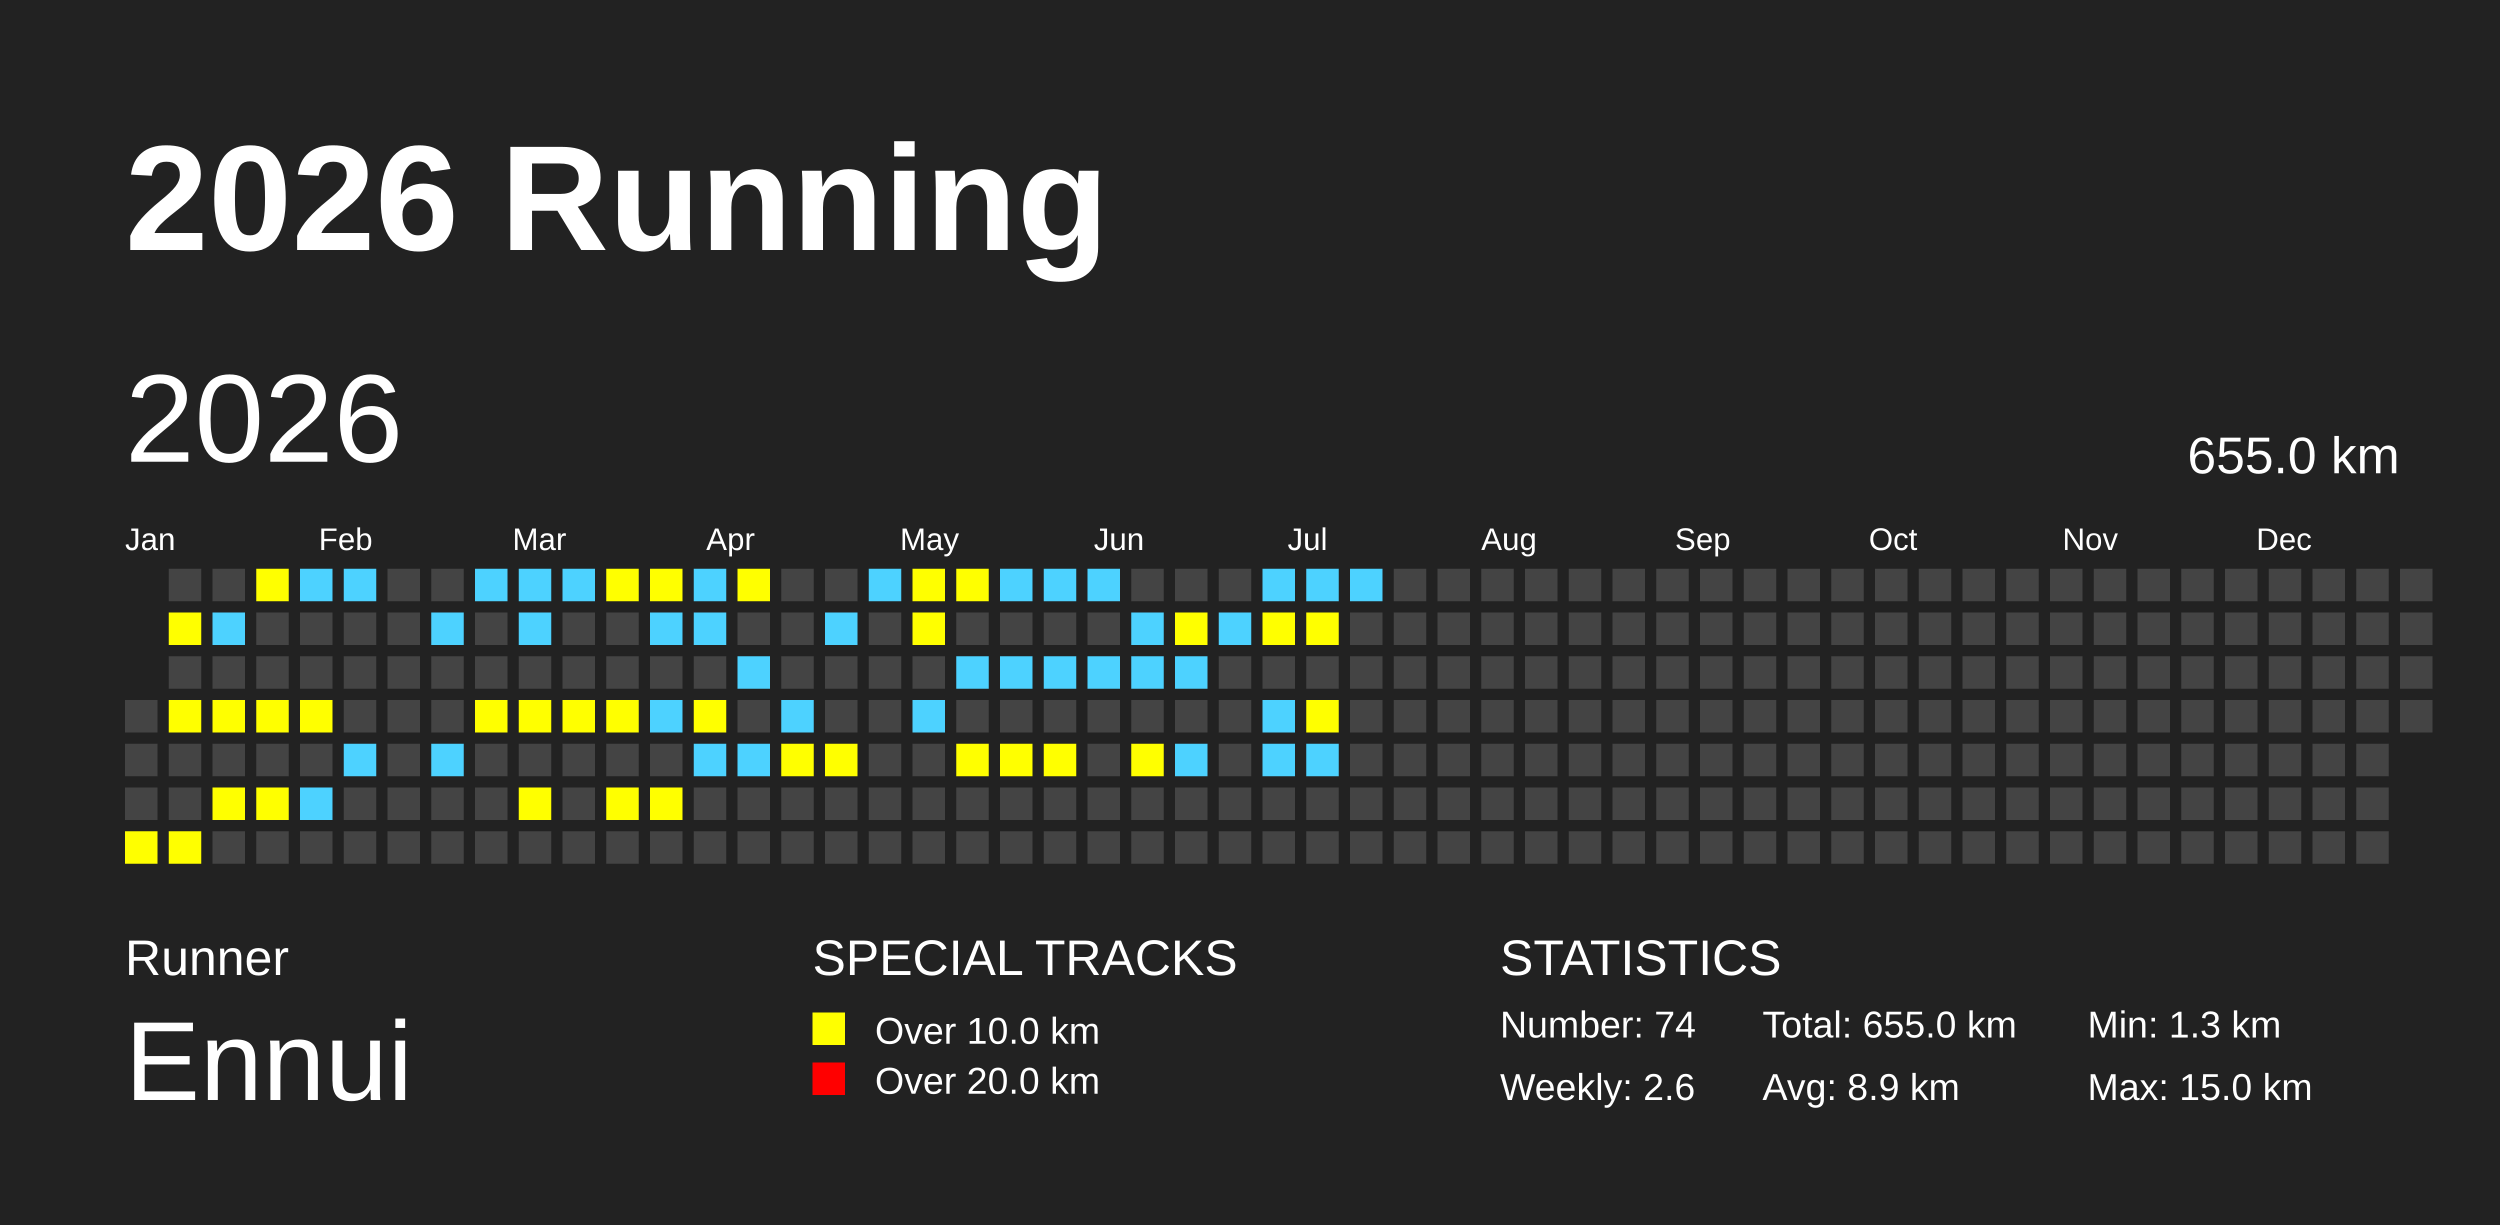
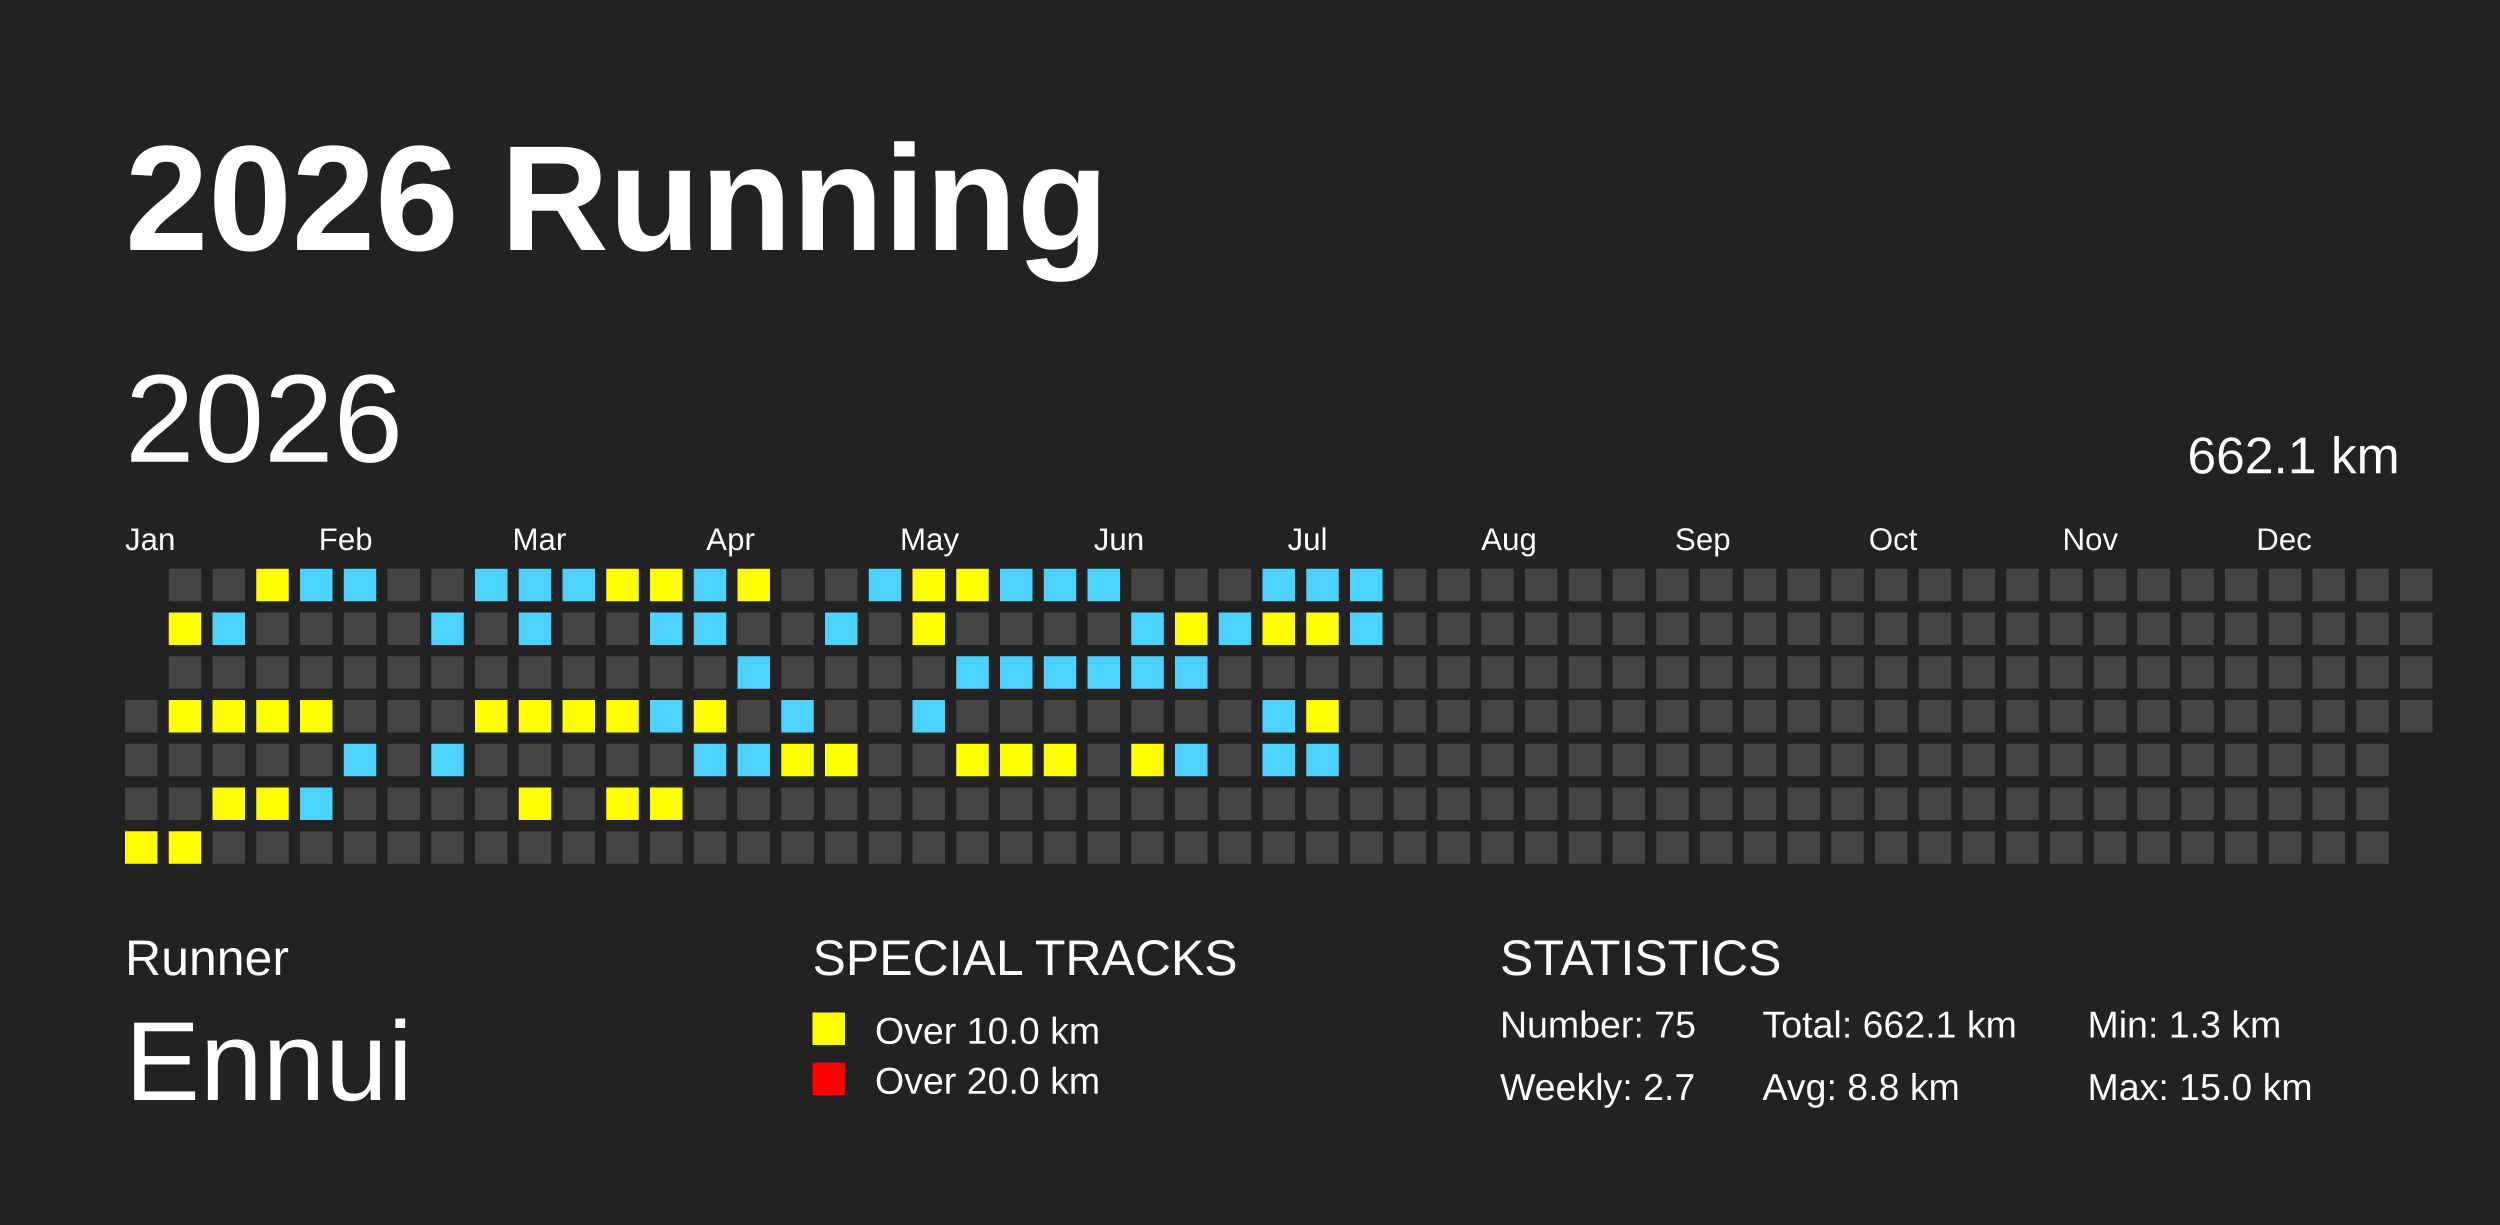
<svg xmlns="http://www.w3.org/2000/svg" baseProfile="full" height="98mm" version="1.1" viewBox="0,0,200,98" width="200mm">
  <defs />
  <rect fill="#222222" height="98" width="200" x="0" y="0" />
  <text fill="#FFFFFF" style="font-size:12px; font-family:Arial; font-weight:bold;" x="10" y="20">2026 Running</text>
  <text fill="#FFFFFF" style="font-size:4px; font-family:Arial" x="10" y="78">Runner</text>
  <text fill="#FFFFFF" style="font-size:9px; font-family:Arial" x="10" y="88">Ennui</text>
  <text fill="#FFFFFF" style="font-size:4px; font-family:Arial" x="65" y="78">SPECIAL TRACKS</text>
  <rect fill="yellow" height="2.6" width="2.6" x="65" y="81" />
  <text fill="#FFFFFF" style="font-size:3px; font-family:Arial" x="70" y="83.5">Over 10.0 km</text>
  <rect fill="red" height="2.6" width="2.6" x="65" y="85" />
  <text fill="#FFFFFF" style="font-size:3px; font-family:Arial" x="70" y="87.5">Over 20.0 km</text>
  <text fill="#FFFFFF" style="font-size:4px; font-family:Arial" x="120" y="78">STATISTICS</text>
-   <text fill="#FFFFFF" style="font-size:3px; font-family:Arial" x="120" y="83">Number: 74</text>
-   <text fill="#FFFFFF" style="font-size:3px; font-family:Arial" x="120" y="88">Weekly: 2.6</text>
-   <text fill="#FFFFFF" style="font-size:3px; font-family:Arial" x="141" y="83">Total: 655.0 km</text>
-   <text fill="#FFFFFF" style="font-size:3px; font-family:Arial" x="141" y="88">Avg: 8.9 km</text>
+   <text fill="#FFFFFF" style="font-size:3px; font-family:Arial" x="120" y="83">Number: 75</text>
+   <text fill="#FFFFFF" style="font-size:3px; font-family:Arial" x="120" y="88">Weekly: 2.7</text>
+   <text fill="#FFFFFF" style="font-size:3px; font-family:Arial" x="141" y="83">Total: 662.1 km</text>
+   <text fill="#FFFFFF" style="font-size:3px; font-family:Arial" x="141" y="88">Avg: 8.8 km</text>
  <text fill="#FFFFFF" style="font-size:3px; font-family:Arial" x="167" y="83">Min: 1.3 km</text>
  <text fill="#FFFFFF" style="font-size:3px; font-family:Arial" x="167" y="88">Max: 15.0 km</text>
  <text dominant-baseline="hanging" fill="#FFFFFF" style="font-size:10.0px; font-family:Arial;" x="10" y="30">2026</text>
-   <text dominant-baseline="hanging" fill="#FFFFFF" style="font-size:4.125px; font-family:Arial;" x="175" y="35">655.0 km</text>
+   <text dominant-baseline="hanging" fill="#FFFFFF" style="font-size:4.125px; font-family:Arial;" x="175" y="35">662.1 km</text>
  <text fill="#FFFFFF" style="font-size:2.5px; font-family:Arial" x="10.0" y="44">Jan</text>
  <text fill="#FFFFFF" style="font-size:2.5px; font-family:Arial" x="25.5" y="44">Feb</text>
  <text fill="#FFFFFF" style="font-size:2.5px; font-family:Arial" x="41.0" y="44">Mar</text>
  <text fill="#FFFFFF" style="font-size:2.5px; font-family:Arial" x="56.5" y="44">Apr</text>
  <text fill="#FFFFFF" style="font-size:2.5px; font-family:Arial" x="72.0" y="44">May</text>
  <text fill="#FFFFFF" style="font-size:2.5px; font-family:Arial" x="87.5" y="44">Jun</text>
  <text fill="#FFFFFF" style="font-size:2.5px; font-family:Arial" x="103.0" y="44">Jul</text>
  <text fill="#FFFFFF" style="font-size:2.5px; font-family:Arial" x="118.5" y="44">Aug</text>
  <text fill="#FFFFFF" style="font-size:2.5px; font-family:Arial" x="134.0" y="44">Sep</text>
  <text fill="#FFFFFF" style="font-size:2.5px; font-family:Arial" x="149.5" y="44">Oct</text>
  <text fill="#FFFFFF" style="font-size:2.5px; font-family:Arial" x="165.0" y="44">Nov</text>
  <text fill="#FFFFFF" style="font-size:2.5px; font-family:Arial" x="180.5" y="44">Dec</text>
  <rect fill="#444444" height="2.6" width="2.6" x="10.0" y="56.0" />
  <rect fill="#444444" height="2.6" width="2.6" x="10.0" y="59.5" />
  <rect fill="#444444" height="2.6" width="2.6" x="10.0" y="63.0" />
  <rect fill="yellow" height="2.6" width="2.6" x="10.0" y="66.5" />
  <rect fill="#444444" height="2.6" width="2.6" x="13.5" y="45.5" />
  <rect fill="yellow" height="2.6" width="2.6" x="13.5" y="49.0" />
  <rect fill="#444444" height="2.6" width="2.6" x="13.5" y="52.5" />
  <rect fill="yellow" height="2.6" width="2.6" x="13.5" y="56.0" />
  <rect fill="#444444" height="2.6" width="2.6" x="13.5" y="59.5" />
  <rect fill="#444444" height="2.6" width="2.6" x="13.5" y="63.0" />
  <rect fill="yellow" height="2.6" width="2.6" x="13.5" y="66.5" />
  <rect fill="#444444" height="2.6" width="2.6" x="17.0" y="45.5" />
  <rect fill="#4DD2FF" height="2.6" width="2.6" x="17.0" y="49.0" />
  <rect fill="#444444" height="2.6" width="2.6" x="17.0" y="52.5" />
  <rect fill="yellow" height="2.6" width="2.6" x="17.0" y="56.0" />
  <rect fill="#444444" height="2.6" width="2.6" x="17.0" y="59.5" />
  <rect fill="yellow" height="2.6" width="2.6" x="17.0" y="63.0" />
  <rect fill="#444444" height="2.6" width="2.6" x="17.0" y="66.5" />
  <rect fill="yellow" height="2.6" width="2.6" x="20.5" y="45.5" />
  <rect fill="#444444" height="2.6" width="2.6" x="20.5" y="49.0" />
  <rect fill="#444444" height="2.6" width="2.6" x="20.5" y="52.5" />
  <rect fill="yellow" height="2.6" width="2.6" x="20.5" y="56.0" />
  <rect fill="#444444" height="2.6" width="2.6" x="20.5" y="59.5" />
  <rect fill="yellow" height="2.6" width="2.6" x="20.5" y="63.0" />
  <rect fill="#444444" height="2.6" width="2.6" x="20.5" y="66.5" />
  <rect fill="#4DD2FF" height="2.6" width="2.6" x="24.0" y="45.5" />
  <rect fill="#444444" height="2.6" width="2.6" x="24.0" y="49.0" />
  <rect fill="#444444" height="2.6" width="2.6" x="24.0" y="52.5" />
  <rect fill="yellow" height="2.6" width="2.6" x="24.0" y="56.0" />
  <rect fill="#444444" height="2.6" width="2.6" x="24.0" y="59.5" />
  <rect fill="#4DD2FF" height="2.6" width="2.6" x="24.0" y="63.0" />
  <rect fill="#444444" height="2.6" width="2.6" x="24.0" y="66.5" />
  <rect fill="#4DD2FF" height="2.6" width="2.6" x="27.5" y="45.5" />
  <rect fill="#444444" height="2.6" width="2.6" x="27.5" y="49.0" />
  <rect fill="#444444" height="2.6" width="2.6" x="27.5" y="52.5" />
  <rect fill="#444444" height="2.6" width="2.6" x="27.5" y="56.0" />
  <rect fill="#4DD2FF" height="2.6" width="2.6" x="27.5" y="59.5" />
  <rect fill="#444444" height="2.6" width="2.6" x="27.5" y="63.0" />
  <rect fill="#444444" height="2.6" width="2.6" x="27.5" y="66.5" />
  <rect fill="#444444" height="2.6" width="2.6" x="31.0" y="45.5" />
  <rect fill="#444444" height="2.6" width="2.6" x="31.0" y="49.0" />
  <rect fill="#444444" height="2.6" width="2.6" x="31.0" y="52.5" />
  <rect fill="#444444" height="2.6" width="2.6" x="31.0" y="56.0" />
  <rect fill="#444444" height="2.6" width="2.6" x="31.0" y="59.5" />
  <rect fill="#444444" height="2.6" width="2.6" x="31.0" y="63.0" />
  <rect fill="#444444" height="2.6" width="2.6" x="31.0" y="66.5" />
  <rect fill="#444444" height="2.6" width="2.6" x="34.5" y="45.5" />
  <rect fill="#4DD2FF" height="2.6" width="2.6" x="34.5" y="49.0" />
  <rect fill="#444444" height="2.6" width="2.6" x="34.5" y="52.5" />
  <rect fill="#444444" height="2.6" width="2.6" x="34.5" y="56.0" />
  <rect fill="#4DD2FF" height="2.6" width="2.6" x="34.5" y="59.5" />
  <rect fill="#444444" height="2.6" width="2.6" x="34.5" y="63.0" />
  <rect fill="#444444" height="2.6" width="2.6" x="34.5" y="66.5" />
  <rect fill="#4DD2FF" height="2.6" width="2.6" x="38.0" y="45.5" />
  <rect fill="#444444" height="2.6" width="2.6" x="38.0" y="49.0" />
  <rect fill="#444444" height="2.6" width="2.6" x="38.0" y="52.5" />
  <rect fill="yellow" height="2.6" width="2.6" x="38.0" y="56.0" />
  <rect fill="#444444" height="2.6" width="2.6" x="38.0" y="59.5" />
  <rect fill="#444444" height="2.6" width="2.6" x="38.0" y="63.0" />
  <rect fill="#444444" height="2.6" width="2.6" x="38.0" y="66.5" />
  <rect fill="#4DD2FF" height="2.6" width="2.6" x="41.5" y="45.5" />
  <rect fill="#4DD2FF" height="2.6" width="2.6" x="41.5" y="49.0" />
  <rect fill="#444444" height="2.6" width="2.6" x="41.5" y="52.5" />
  <rect fill="yellow" height="2.6" width="2.6" x="41.5" y="56.0" />
  <rect fill="#444444" height="2.6" width="2.6" x="41.5" y="59.5" />
  <rect fill="yellow" height="2.6" width="2.6" x="41.5" y="63.0" />
  <rect fill="#444444" height="2.6" width="2.6" x="41.5" y="66.5" />
  <rect fill="#4DD2FF" height="2.6" width="2.6" x="45.0" y="45.5" />
  <rect fill="#444444" height="2.6" width="2.6" x="45.0" y="49.0" />
  <rect fill="#444444" height="2.6" width="2.6" x="45.0" y="52.5" />
  <rect fill="yellow" height="2.6" width="2.6" x="45.0" y="56.0" />
  <rect fill="#444444" height="2.6" width="2.6" x="45.0" y="59.5" />
  <rect fill="#444444" height="2.6" width="2.6" x="45.0" y="63.0" />
  <rect fill="#444444" height="2.6" width="2.6" x="45.0" y="66.5" />
  <rect fill="yellow" height="2.6" width="2.6" x="48.5" y="45.5" />
  <rect fill="#444444" height="2.6" width="2.6" x="48.5" y="49.0" />
  <rect fill="#444444" height="2.6" width="2.6" x="48.5" y="52.5" />
  <rect fill="yellow" height="2.6" width="2.6" x="48.5" y="56.0" />
  <rect fill="#444444" height="2.6" width="2.6" x="48.5" y="59.5" />
  <rect fill="yellow" height="2.6" width="2.6" x="48.5" y="63.0" />
  <rect fill="#444444" height="2.6" width="2.6" x="48.5" y="66.5" />
  <rect fill="yellow" height="2.6" width="2.6" x="52.0" y="45.5" />
  <rect fill="#4DD2FF" height="2.6" width="2.6" x="52.0" y="49.0" />
  <rect fill="#444444" height="2.6" width="2.6" x="52.0" y="52.5" />
  <rect fill="#4DD2FF" height="2.6" width="2.6" x="52.0" y="56.0" />
  <rect fill="#444444" height="2.6" width="2.6" x="52.0" y="59.5" />
  <rect fill="yellow" height="2.6" width="2.6" x="52.0" y="63.0" />
  <rect fill="#444444" height="2.6" width="2.6" x="52.0" y="66.5" />
  <rect fill="#4DD2FF" height="2.6" width="2.6" x="55.5" y="45.5" />
  <rect fill="#4DD2FF" height="2.6" width="2.6" x="55.5" y="49.0" />
  <rect fill="#444444" height="2.6" width="2.6" x="55.5" y="52.5" />
  <rect fill="yellow" height="2.6" width="2.6" x="55.5" y="56.0" />
  <rect fill="#4DD2FF" height="2.6" width="2.6" x="55.5" y="59.5" />
  <rect fill="#444444" height="2.6" width="2.6" x="55.5" y="63.0" />
  <rect fill="#444444" height="2.6" width="2.6" x="55.5" y="66.5" />
  <rect fill="yellow" height="2.6" width="2.6" x="59.0" y="45.5" />
  <rect fill="#444444" height="2.6" width="2.6" x="59.0" y="49.0" />
  <rect fill="#4DD2FF" height="2.6" width="2.6" x="59.0" y="52.5" />
  <rect fill="#444444" height="2.6" width="2.6" x="59.0" y="56.0" />
  <rect fill="#4DD2FF" height="2.6" width="2.6" x="59.0" y="59.5" />
  <rect fill="#444444" height="2.6" width="2.6" x="59.0" y="63.0" />
  <rect fill="#444444" height="2.6" width="2.6" x="59.0" y="66.5" />
  <rect fill="#444444" height="2.6" width="2.6" x="62.5" y="45.5" />
  <rect fill="#444444" height="2.6" width="2.6" x="62.5" y="49.0" />
  <rect fill="#444444" height="2.6" width="2.6" x="62.5" y="52.5" />
  <rect fill="#4DD2FF" height="2.6" width="2.6" x="62.5" y="56.0" />
  <rect fill="yellow" height="2.6" width="2.6" x="62.5" y="59.5" />
  <rect fill="#444444" height="2.6" width="2.6" x="62.5" y="63.0" />
  <rect fill="#444444" height="2.6" width="2.6" x="62.5" y="66.5" />
  <rect fill="#444444" height="2.6" width="2.6" x="66.0" y="45.5" />
  <rect fill="#4DD2FF" height="2.6" width="2.6" x="66.0" y="49.0" />
  <rect fill="#444444" height="2.6" width="2.6" x="66.0" y="52.5" />
  <rect fill="#444444" height="2.6" width="2.6" x="66.0" y="56.0" />
  <rect fill="yellow" height="2.6" width="2.6" x="66.0" y="59.5" />
  <rect fill="#444444" height="2.6" width="2.6" x="66.0" y="63.0" />
  <rect fill="#444444" height="2.6" width="2.6" x="66.0" y="66.5" />
  <rect fill="#4DD2FF" height="2.6" width="2.6" x="69.5" y="45.5" />
  <rect fill="#444444" height="2.6" width="2.6" x="69.5" y="49.0" />
  <rect fill="#444444" height="2.6" width="2.6" x="69.5" y="52.5" />
  <rect fill="#444444" height="2.6" width="2.6" x="69.5" y="56.0" />
  <rect fill="#444444" height="2.6" width="2.6" x="69.5" y="59.5" />
  <rect fill="#444444" height="2.6" width="2.6" x="69.5" y="63.0" />
  <rect fill="#444444" height="2.6" width="2.6" x="69.5" y="66.5" />
  <rect fill="yellow" height="2.6" width="2.6" x="73.0" y="45.5" />
  <rect fill="yellow" height="2.6" width="2.6" x="73.0" y="49.0" />
  <rect fill="#444444" height="2.6" width="2.6" x="73.0" y="52.5" />
  <rect fill="#4DD2FF" height="2.6" width="2.6" x="73.0" y="56.0" />
  <rect fill="#444444" height="2.6" width="2.6" x="73.0" y="59.5" />
  <rect fill="#444444" height="2.6" width="2.6" x="73.0" y="63.0" />
  <rect fill="#444444" height="2.6" width="2.6" x="73.0" y="66.5" />
  <rect fill="yellow" height="2.6" width="2.6" x="76.5" y="45.5" />
  <rect fill="#444444" height="2.6" width="2.6" x="76.5" y="49.0" />
  <rect fill="#4DD2FF" height="2.6" width="2.6" x="76.5" y="52.5" />
  <rect fill="#444444" height="2.6" width="2.6" x="76.5" y="56.0" />
  <rect fill="yellow" height="2.6" width="2.6" x="76.5" y="59.5" />
  <rect fill="#444444" height="2.6" width="2.6" x="76.5" y="63.0" />
  <rect fill="#444444" height="2.6" width="2.6" x="76.5" y="66.5" />
  <rect fill="#4DD2FF" height="2.6" width="2.6" x="80.0" y="45.5" />
  <rect fill="#444444" height="2.6" width="2.6" x="80.0" y="49.0" />
  <rect fill="#4DD2FF" height="2.6" width="2.6" x="80.0" y="52.5" />
  <rect fill="#444444" height="2.6" width="2.6" x="80.0" y="56.0" />
  <rect fill="yellow" height="2.6" width="2.6" x="80.0" y="59.5" />
  <rect fill="#444444" height="2.6" width="2.6" x="80.0" y="63.0" />
  <rect fill="#444444" height="2.6" width="2.6" x="80.0" y="66.5" />
  <rect fill="#4DD2FF" height="2.6" width="2.6" x="83.5" y="45.5" />
  <rect fill="#444444" height="2.6" width="2.6" x="83.5" y="49.0" />
  <rect fill="#4DD2FF" height="2.6" width="2.6" x="83.5" y="52.5" />
  <rect fill="#444444" height="2.6" width="2.6" x="83.5" y="56.0" />
  <rect fill="yellow" height="2.6" width="2.6" x="83.5" y="59.5" />
  <rect fill="#444444" height="2.6" width="2.6" x="83.5" y="63.0" />
  <rect fill="#444444" height="2.6" width="2.6" x="83.5" y="66.5" />
  <rect fill="#4DD2FF" height="2.6" width="2.6" x="87.0" y="45.5" />
  <rect fill="#444444" height="2.6" width="2.6" x="87.0" y="49.0" />
  <rect fill="#4DD2FF" height="2.6" width="2.6" x="87.0" y="52.5" />
  <rect fill="#444444" height="2.6" width="2.6" x="87.0" y="56.0" />
  <rect fill="#444444" height="2.6" width="2.6" x="87.0" y="59.5" />
  <rect fill="#444444" height="2.6" width="2.6" x="87.0" y="63.0" />
  <rect fill="#444444" height="2.6" width="2.6" x="87.0" y="66.5" />
  <rect fill="#444444" height="2.6" width="2.6" x="90.5" y="45.5" />
  <rect fill="#4DD2FF" height="2.6" width="2.6" x="90.5" y="49.0" />
  <rect fill="#4DD2FF" height="2.6" width="2.6" x="90.5" y="52.5" />
  <rect fill="#444444" height="2.6" width="2.6" x="90.5" y="56.0" />
  <rect fill="yellow" height="2.6" width="2.6" x="90.5" y="59.5" />
  <rect fill="#444444" height="2.6" width="2.6" x="90.5" y="63.0" />
  <rect fill="#444444" height="2.6" width="2.6" x="90.5" y="66.5" />
  <rect fill="#444444" height="2.6" width="2.6" x="94.0" y="45.5" />
  <rect fill="yellow" height="2.6" width="2.6" x="94.0" y="49.0" />
  <rect fill="#4DD2FF" height="2.6" width="2.6" x="94.0" y="52.5" />
  <rect fill="#444444" height="2.6" width="2.6" x="94.0" y="56.0" />
  <rect fill="#4DD2FF" height="2.6" width="2.6" x="94.0" y="59.5" />
  <rect fill="#444444" height="2.6" width="2.6" x="94.0" y="63.0" />
  <rect fill="#444444" height="2.6" width="2.6" x="94.0" y="66.5" />
  <rect fill="#444444" height="2.6" width="2.6" x="97.5" y="45.5" />
  <rect fill="#4DD2FF" height="2.6" width="2.6" x="97.5" y="49.0" />
  <rect fill="#444444" height="2.6" width="2.6" x="97.5" y="52.5" />
  <rect fill="#444444" height="2.6" width="2.6" x="97.5" y="56.0" />
  <rect fill="#444444" height="2.6" width="2.6" x="97.5" y="59.5" />
  <rect fill="#444444" height="2.6" width="2.6" x="97.5" y="63.0" />
  <rect fill="#444444" height="2.6" width="2.6" x="97.5" y="66.5" />
  <rect fill="#4DD2FF" height="2.6" width="2.6" x="101.0" y="45.5" />
  <rect fill="yellow" height="2.6" width="2.6" x="101.0" y="49.0" />
  <rect fill="#444444" height="2.6" width="2.6" x="101.0" y="52.5" />
  <rect fill="#4DD2FF" height="2.6" width="2.6" x="101.0" y="56.0" />
  <rect fill="#4DD2FF" height="2.6" width="2.6" x="101.0" y="59.5" />
  <rect fill="#444444" height="2.6" width="2.6" x="101.0" y="63.0" />
  <rect fill="#444444" height="2.6" width="2.6" x="101.0" y="66.5" />
  <rect fill="#4DD2FF" height="2.6" width="2.6" x="104.5" y="45.5" />
  <rect fill="yellow" height="2.6" width="2.6" x="104.5" y="49.0" />
  <rect fill="#444444" height="2.6" width="2.6" x="104.5" y="52.5" />
  <rect fill="yellow" height="2.6" width="2.6" x="104.5" y="56.0" />
  <rect fill="#4DD2FF" height="2.6" width="2.6" x="104.5" y="59.5" />
  <rect fill="#444444" height="2.6" width="2.6" x="104.5" y="63.0" />
  <rect fill="#444444" height="2.6" width="2.6" x="104.5" y="66.5" />
  <rect fill="#4DD2FF" height="2.6" width="2.6" x="108.0" y="45.5" />
-   <rect fill="#444444" height="2.6" width="2.6" x="108.0" y="49.0" />
+   <rect fill="#4DD2FF" height="2.6" width="2.6" x="108.0" y="49.0" />
  <rect fill="#444444" height="2.6" width="2.6" x="108.0" y="52.5" />
  <rect fill="#444444" height="2.6" width="2.6" x="108.0" y="56.0" />
  <rect fill="#444444" height="2.6" width="2.6" x="108.0" y="59.5" />
  <rect fill="#444444" height="2.6" width="2.6" x="108.0" y="63.0" />
  <rect fill="#444444" height="2.6" width="2.6" x="108.0" y="66.5" />
  <rect fill="#444444" height="2.6" width="2.6" x="111.5" y="45.5" />
  <rect fill="#444444" height="2.6" width="2.6" x="111.5" y="49.0" />
  <rect fill="#444444" height="2.6" width="2.6" x="111.5" y="52.5" />
  <rect fill="#444444" height="2.6" width="2.6" x="111.5" y="56.0" />
  <rect fill="#444444" height="2.6" width="2.6" x="111.5" y="59.5" />
  <rect fill="#444444" height="2.6" width="2.6" x="111.5" y="63.0" />
  <rect fill="#444444" height="2.6" width="2.6" x="111.5" y="66.5" />
  <rect fill="#444444" height="2.6" width="2.6" x="115.0" y="45.5" />
  <rect fill="#444444" height="2.6" width="2.6" x="115.0" y="49.0" />
  <rect fill="#444444" height="2.6" width="2.6" x="115.0" y="52.5" />
  <rect fill="#444444" height="2.6" width="2.6" x="115.0" y="56.0" />
  <rect fill="#444444" height="2.6" width="2.6" x="115.0" y="59.5" />
  <rect fill="#444444" height="2.6" width="2.6" x="115.0" y="63.0" />
  <rect fill="#444444" height="2.6" width="2.6" x="115.0" y="66.5" />
  <rect fill="#444444" height="2.6" width="2.6" x="118.5" y="45.5" />
  <rect fill="#444444" height="2.6" width="2.6" x="118.5" y="49.0" />
  <rect fill="#444444" height="2.6" width="2.6" x="118.5" y="52.5" />
  <rect fill="#444444" height="2.6" width="2.6" x="118.5" y="56.0" />
  <rect fill="#444444" height="2.6" width="2.6" x="118.5" y="59.5" />
  <rect fill="#444444" height="2.6" width="2.6" x="118.5" y="63.0" />
  <rect fill="#444444" height="2.6" width="2.6" x="118.5" y="66.5" />
  <rect fill="#444444" height="2.6" width="2.6" x="122.0" y="45.5" />
  <rect fill="#444444" height="2.6" width="2.6" x="122.0" y="49.0" />
  <rect fill="#444444" height="2.6" width="2.6" x="122.0" y="52.5" />
  <rect fill="#444444" height="2.6" width="2.6" x="122.0" y="56.0" />
  <rect fill="#444444" height="2.6" width="2.6" x="122.0" y="59.5" />
  <rect fill="#444444" height="2.6" width="2.6" x="122.0" y="63.0" />
  <rect fill="#444444" height="2.6" width="2.6" x="122.0" y="66.5" />
  <rect fill="#444444" height="2.6" width="2.6" x="125.5" y="45.5" />
  <rect fill="#444444" height="2.6" width="2.6" x="125.5" y="49.0" />
  <rect fill="#444444" height="2.6" width="2.6" x="125.5" y="52.5" />
  <rect fill="#444444" height="2.6" width="2.6" x="125.5" y="56.0" />
  <rect fill="#444444" height="2.6" width="2.6" x="125.5" y="59.5" />
  <rect fill="#444444" height="2.6" width="2.6" x="125.5" y="63.0" />
  <rect fill="#444444" height="2.6" width="2.6" x="125.5" y="66.5" />
  <rect fill="#444444" height="2.6" width="2.6" x="129.0" y="45.5" />
  <rect fill="#444444" height="2.6" width="2.6" x="129.0" y="49.0" />
  <rect fill="#444444" height="2.6" width="2.6" x="129.0" y="52.5" />
  <rect fill="#444444" height="2.6" width="2.6" x="129.0" y="56.0" />
  <rect fill="#444444" height="2.6" width="2.6" x="129.0" y="59.5" />
  <rect fill="#444444" height="2.6" width="2.6" x="129.0" y="63.0" />
  <rect fill="#444444" height="2.6" width="2.6" x="129.0" y="66.5" />
  <rect fill="#444444" height="2.6" width="2.6" x="132.5" y="45.5" />
  <rect fill="#444444" height="2.6" width="2.6" x="132.5" y="49.0" />
  <rect fill="#444444" height="2.6" width="2.6" x="132.5" y="52.5" />
  <rect fill="#444444" height="2.6" width="2.6" x="132.5" y="56.0" />
  <rect fill="#444444" height="2.6" width="2.6" x="132.5" y="59.5" />
  <rect fill="#444444" height="2.6" width="2.6" x="132.5" y="63.0" />
  <rect fill="#444444" height="2.6" width="2.6" x="132.5" y="66.5" />
  <rect fill="#444444" height="2.6" width="2.6" x="136.0" y="45.5" />
  <rect fill="#444444" height="2.6" width="2.6" x="136.0" y="49.0" />
  <rect fill="#444444" height="2.6" width="2.6" x="136.0" y="52.5" />
  <rect fill="#444444" height="2.6" width="2.6" x="136.0" y="56.0" />
  <rect fill="#444444" height="2.6" width="2.6" x="136.0" y="59.5" />
  <rect fill="#444444" height="2.6" width="2.6" x="136.0" y="63.0" />
  <rect fill="#444444" height="2.6" width="2.6" x="136.0" y="66.5" />
  <rect fill="#444444" height="2.6" width="2.6" x="139.5" y="45.5" />
  <rect fill="#444444" height="2.6" width="2.6" x="139.5" y="49.0" />
  <rect fill="#444444" height="2.6" width="2.6" x="139.5" y="52.5" />
  <rect fill="#444444" height="2.6" width="2.6" x="139.5" y="56.0" />
  <rect fill="#444444" height="2.6" width="2.6" x="139.5" y="59.5" />
  <rect fill="#444444" height="2.6" width="2.6" x="139.5" y="63.0" />
  <rect fill="#444444" height="2.6" width="2.6" x="139.5" y="66.5" />
  <rect fill="#444444" height="2.6" width="2.6" x="143.0" y="45.5" />
  <rect fill="#444444" height="2.6" width="2.6" x="143.0" y="49.0" />
  <rect fill="#444444" height="2.6" width="2.6" x="143.0" y="52.5" />
  <rect fill="#444444" height="2.6" width="2.6" x="143.0" y="56.0" />
  <rect fill="#444444" height="2.6" width="2.6" x="143.0" y="59.5" />
  <rect fill="#444444" height="2.6" width="2.6" x="143.0" y="63.0" />
  <rect fill="#444444" height="2.6" width="2.6" x="143.0" y="66.5" />
  <rect fill="#444444" height="2.6" width="2.6" x="146.5" y="45.5" />
  <rect fill="#444444" height="2.6" width="2.6" x="146.5" y="49.0" />
  <rect fill="#444444" height="2.6" width="2.6" x="146.5" y="52.5" />
  <rect fill="#444444" height="2.6" width="2.6" x="146.5" y="56.0" />
  <rect fill="#444444" height="2.6" width="2.6" x="146.5" y="59.5" />
  <rect fill="#444444" height="2.6" width="2.6" x="146.5" y="63.0" />
  <rect fill="#444444" height="2.6" width="2.6" x="146.5" y="66.5" />
  <rect fill="#444444" height="2.6" width="2.6" x="150.0" y="45.5" />
  <rect fill="#444444" height="2.6" width="2.6" x="150.0" y="49.0" />
  <rect fill="#444444" height="2.6" width="2.6" x="150.0" y="52.5" />
  <rect fill="#444444" height="2.6" width="2.6" x="150.0" y="56.0" />
  <rect fill="#444444" height="2.6" width="2.6" x="150.0" y="59.5" />
  <rect fill="#444444" height="2.6" width="2.6" x="150.0" y="63.0" />
  <rect fill="#444444" height="2.6" width="2.6" x="150.0" y="66.5" />
  <rect fill="#444444" height="2.6" width="2.6" x="153.5" y="45.5" />
  <rect fill="#444444" height="2.6" width="2.6" x="153.5" y="49.0" />
  <rect fill="#444444" height="2.6" width="2.6" x="153.5" y="52.5" />
  <rect fill="#444444" height="2.6" width="2.6" x="153.5" y="56.0" />
  <rect fill="#444444" height="2.6" width="2.6" x="153.5" y="59.5" />
  <rect fill="#444444" height="2.6" width="2.6" x="153.5" y="63.0" />
  <rect fill="#444444" height="2.6" width="2.6" x="153.5" y="66.5" />
  <rect fill="#444444" height="2.6" width="2.6" x="157.0" y="45.5" />
  <rect fill="#444444" height="2.6" width="2.6" x="157.0" y="49.0" />
  <rect fill="#444444" height="2.6" width="2.6" x="157.0" y="52.5" />
  <rect fill="#444444" height="2.6" width="2.6" x="157.0" y="56.0" />
  <rect fill="#444444" height="2.6" width="2.6" x="157.0" y="59.5" />
  <rect fill="#444444" height="2.6" width="2.6" x="157.0" y="63.0" />
  <rect fill="#444444" height="2.6" width="2.6" x="157.0" y="66.5" />
  <rect fill="#444444" height="2.6" width="2.6" x="160.5" y="45.5" />
  <rect fill="#444444" height="2.6" width="2.6" x="160.5" y="49.0" />
  <rect fill="#444444" height="2.6" width="2.6" x="160.5" y="52.5" />
  <rect fill="#444444" height="2.6" width="2.6" x="160.5" y="56.0" />
  <rect fill="#444444" height="2.6" width="2.6" x="160.5" y="59.5" />
  <rect fill="#444444" height="2.6" width="2.6" x="160.5" y="63.0" />
  <rect fill="#444444" height="2.6" width="2.6" x="160.5" y="66.5" />
  <rect fill="#444444" height="2.6" width="2.6" x="164.0" y="45.5" />
  <rect fill="#444444" height="2.6" width="2.6" x="164.0" y="49.0" />
  <rect fill="#444444" height="2.6" width="2.6" x="164.0" y="52.5" />
  <rect fill="#444444" height="2.6" width="2.6" x="164.0" y="56.0" />
  <rect fill="#444444" height="2.6" width="2.6" x="164.0" y="59.5" />
  <rect fill="#444444" height="2.6" width="2.6" x="164.0" y="63.0" />
  <rect fill="#444444" height="2.6" width="2.6" x="164.0" y="66.5" />
  <rect fill="#444444" height="2.6" width="2.6" x="167.5" y="45.5" />
  <rect fill="#444444" height="2.6" width="2.6" x="167.5" y="49.0" />
  <rect fill="#444444" height="2.6" width="2.6" x="167.5" y="52.5" />
  <rect fill="#444444" height="2.6" width="2.6" x="167.5" y="56.0" />
  <rect fill="#444444" height="2.6" width="2.6" x="167.5" y="59.5" />
  <rect fill="#444444" height="2.6" width="2.6" x="167.5" y="63.0" />
  <rect fill="#444444" height="2.6" width="2.6" x="167.5" y="66.5" />
  <rect fill="#444444" height="2.6" width="2.6" x="171.0" y="45.5" />
  <rect fill="#444444" height="2.6" width="2.6" x="171.0" y="49.0" />
  <rect fill="#444444" height="2.6" width="2.6" x="171.0" y="52.5" />
  <rect fill="#444444" height="2.6" width="2.6" x="171.0" y="56.0" />
  <rect fill="#444444" height="2.6" width="2.6" x="171.0" y="59.5" />
  <rect fill="#444444" height="2.6" width="2.6" x="171.0" y="63.0" />
  <rect fill="#444444" height="2.6" width="2.6" x="171.0" y="66.5" />
  <rect fill="#444444" height="2.6" width="2.6" x="174.5" y="45.5" />
  <rect fill="#444444" height="2.6" width="2.6" x="174.5" y="49.0" />
  <rect fill="#444444" height="2.6" width="2.6" x="174.5" y="52.5" />
  <rect fill="#444444" height="2.6" width="2.6" x="174.5" y="56.0" />
  <rect fill="#444444" height="2.6" width="2.6" x="174.5" y="59.5" />
  <rect fill="#444444" height="2.6" width="2.6" x="174.5" y="63.0" />
  <rect fill="#444444" height="2.6" width="2.6" x="174.5" y="66.5" />
  <rect fill="#444444" height="2.6" width="2.6" x="178.0" y="45.5" />
  <rect fill="#444444" height="2.6" width="2.6" x="178.0" y="49.0" />
  <rect fill="#444444" height="2.6" width="2.6" x="178.0" y="52.5" />
  <rect fill="#444444" height="2.6" width="2.6" x="178.0" y="56.0" />
  <rect fill="#444444" height="2.6" width="2.6" x="178.0" y="59.5" />
  <rect fill="#444444" height="2.6" width="2.6" x="178.0" y="63.0" />
  <rect fill="#444444" height="2.6" width="2.6" x="178.0" y="66.5" />
  <rect fill="#444444" height="2.6" width="2.6" x="181.5" y="45.5" />
  <rect fill="#444444" height="2.6" width="2.6" x="181.5" y="49.0" />
  <rect fill="#444444" height="2.6" width="2.6" x="181.5" y="52.5" />
  <rect fill="#444444" height="2.6" width="2.6" x="181.5" y="56.0" />
  <rect fill="#444444" height="2.6" width="2.6" x="181.5" y="59.5" />
  <rect fill="#444444" height="2.6" width="2.6" x="181.5" y="63.0" />
  <rect fill="#444444" height="2.6" width="2.6" x="181.5" y="66.5" />
  <rect fill="#444444" height="2.6" width="2.6" x="185.0" y="45.5" />
  <rect fill="#444444" height="2.6" width="2.6" x="185.0" y="49.0" />
  <rect fill="#444444" height="2.6" width="2.6" x="185.0" y="52.5" />
  <rect fill="#444444" height="2.6" width="2.6" x="185.0" y="56.0" />
  <rect fill="#444444" height="2.6" width="2.6" x="185.0" y="59.5" />
  <rect fill="#444444" height="2.6" width="2.6" x="185.0" y="63.0" />
  <rect fill="#444444" height="2.6" width="2.6" x="185.0" y="66.5" />
  <rect fill="#444444" height="2.6" width="2.6" x="188.5" y="45.5" />
  <rect fill="#444444" height="2.6" width="2.6" x="188.5" y="49.0" />
  <rect fill="#444444" height="2.6" width="2.6" x="188.5" y="52.5" />
  <rect fill="#444444" height="2.6" width="2.6" x="188.5" y="56.0" />
  <rect fill="#444444" height="2.6" width="2.6" x="188.5" y="59.5" />
  <rect fill="#444444" height="2.6" width="2.6" x="188.5" y="63.0" />
  <rect fill="#444444" height="2.6" width="2.6" x="188.5" y="66.5" />
  <rect fill="#444444" height="2.6" width="2.6" x="192.0" y="45.5" />
  <rect fill="#444444" height="2.6" width="2.6" x="192.0" y="49.0" />
  <rect fill="#444444" height="2.6" width="2.6" x="192.0" y="52.5" />
  <rect fill="#444444" height="2.6" width="2.6" x="192.0" y="56.0" />
</svg>
